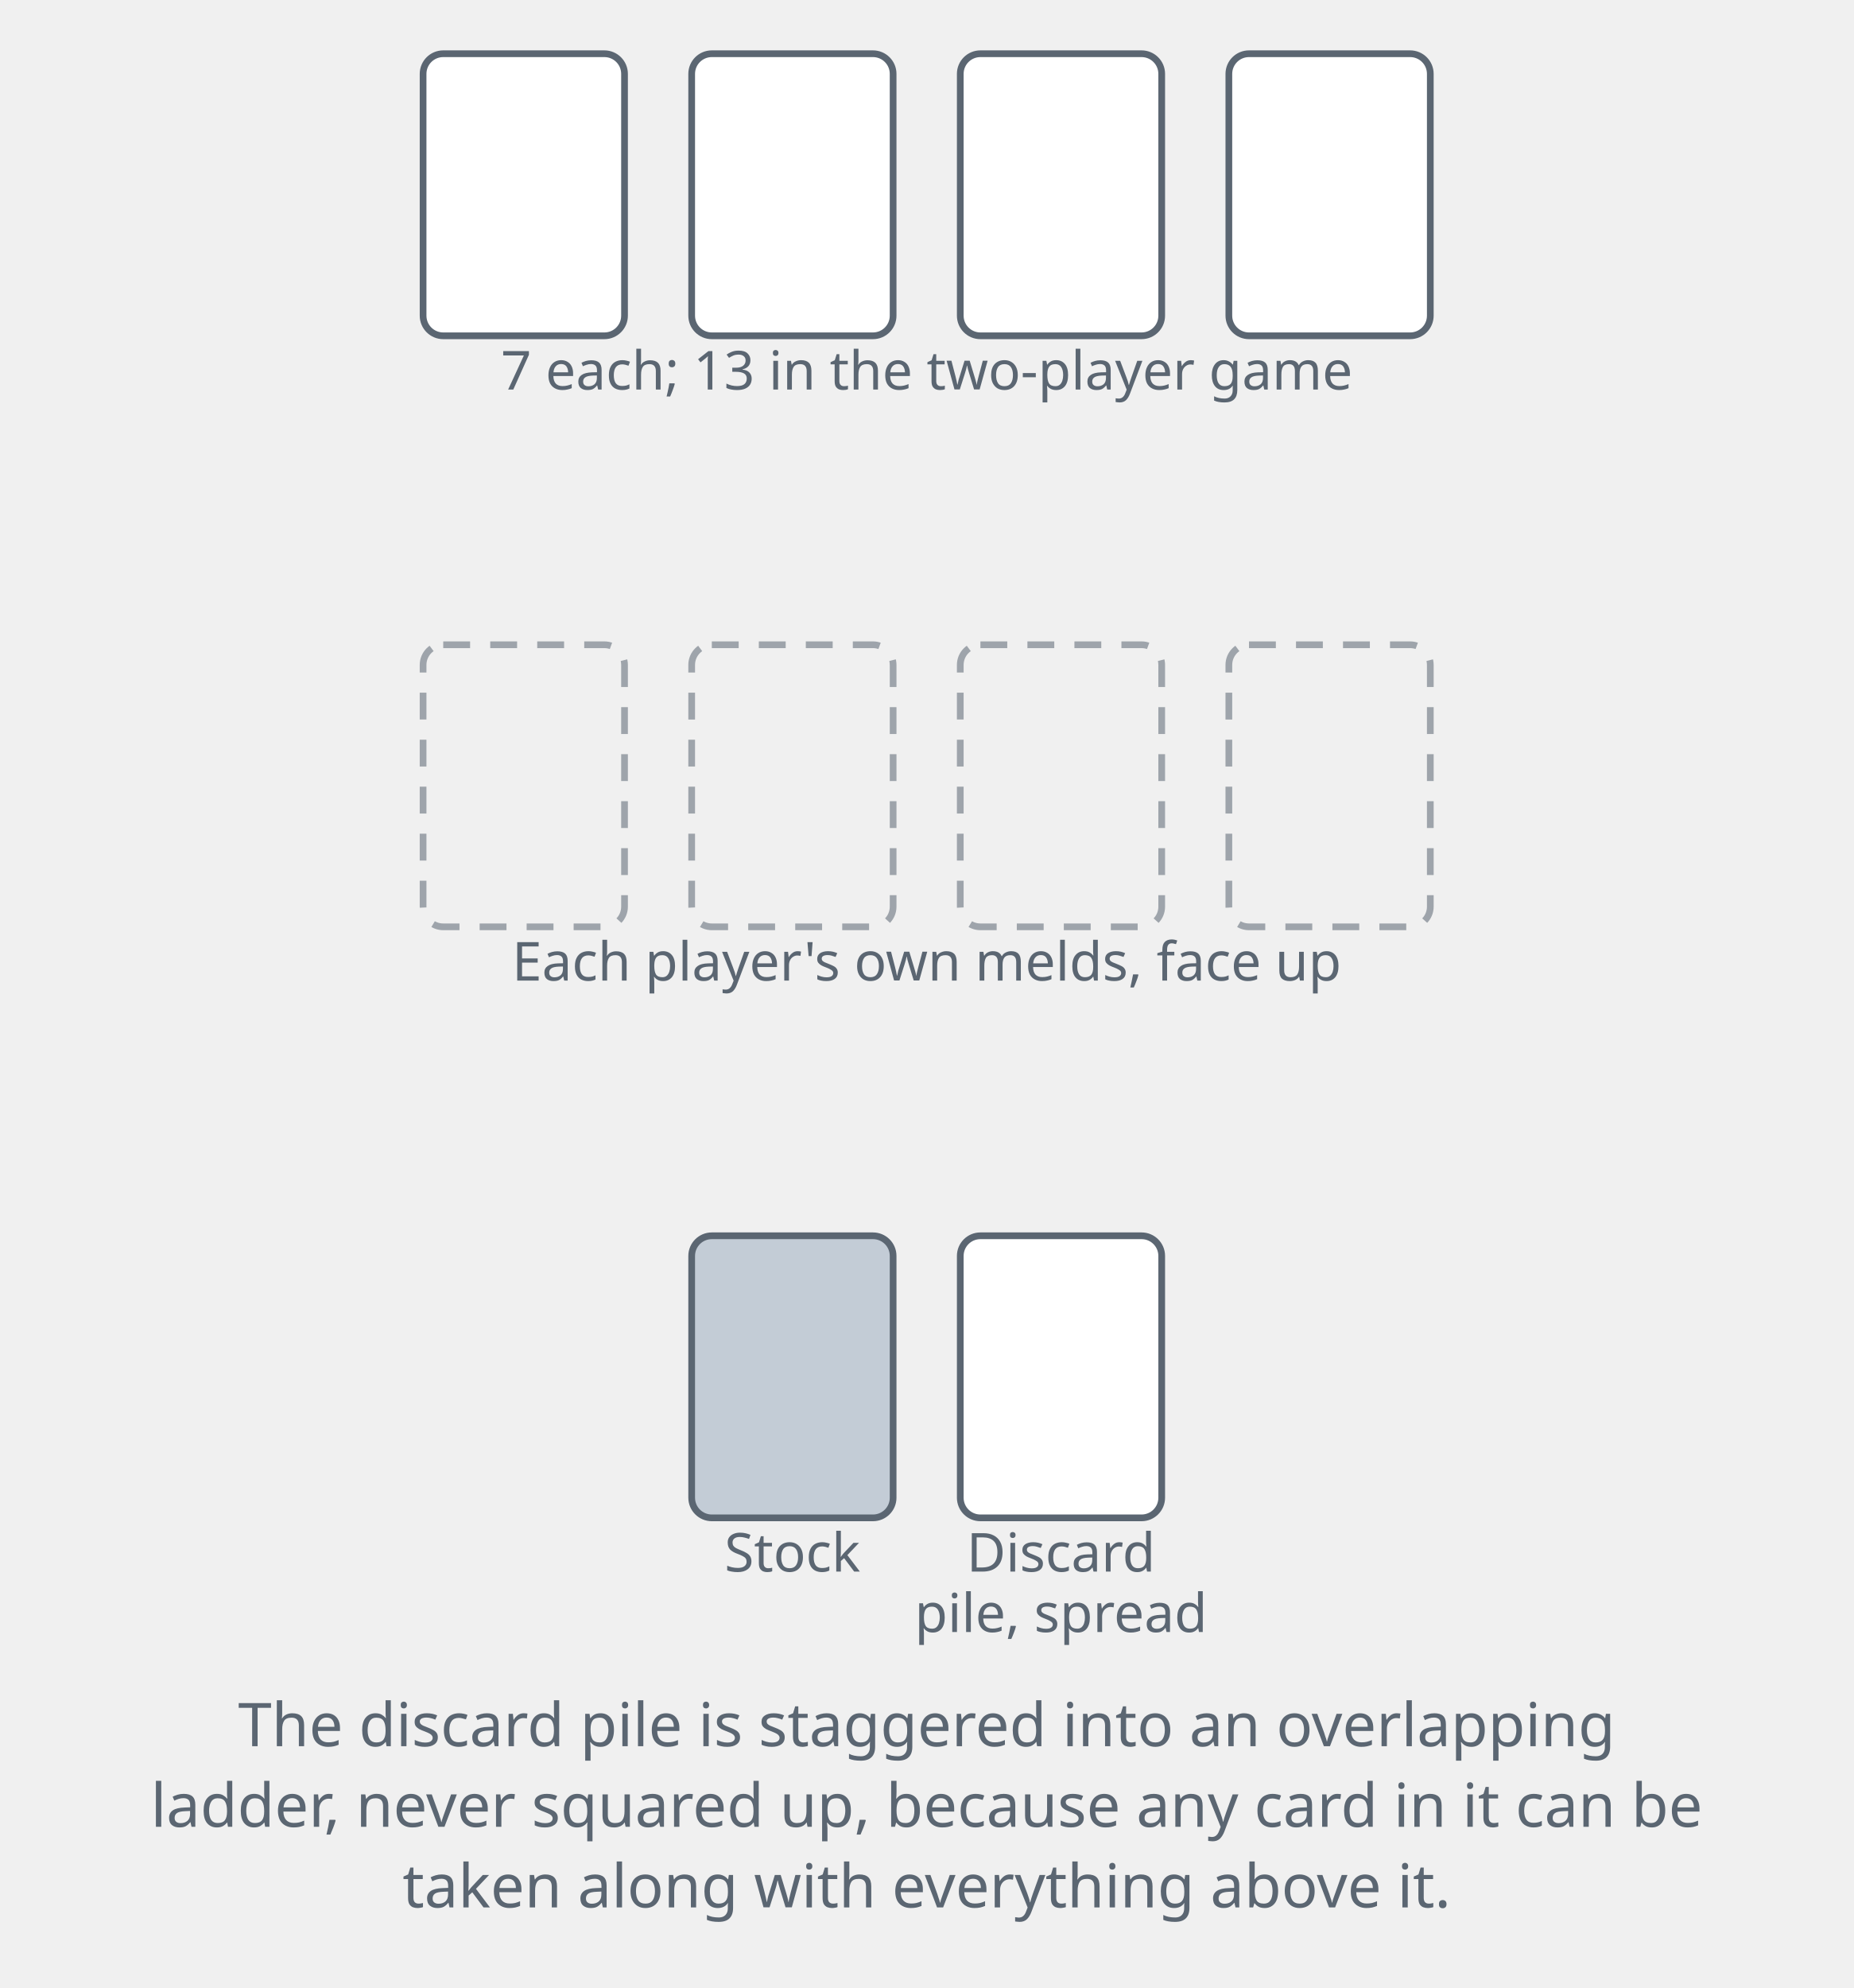
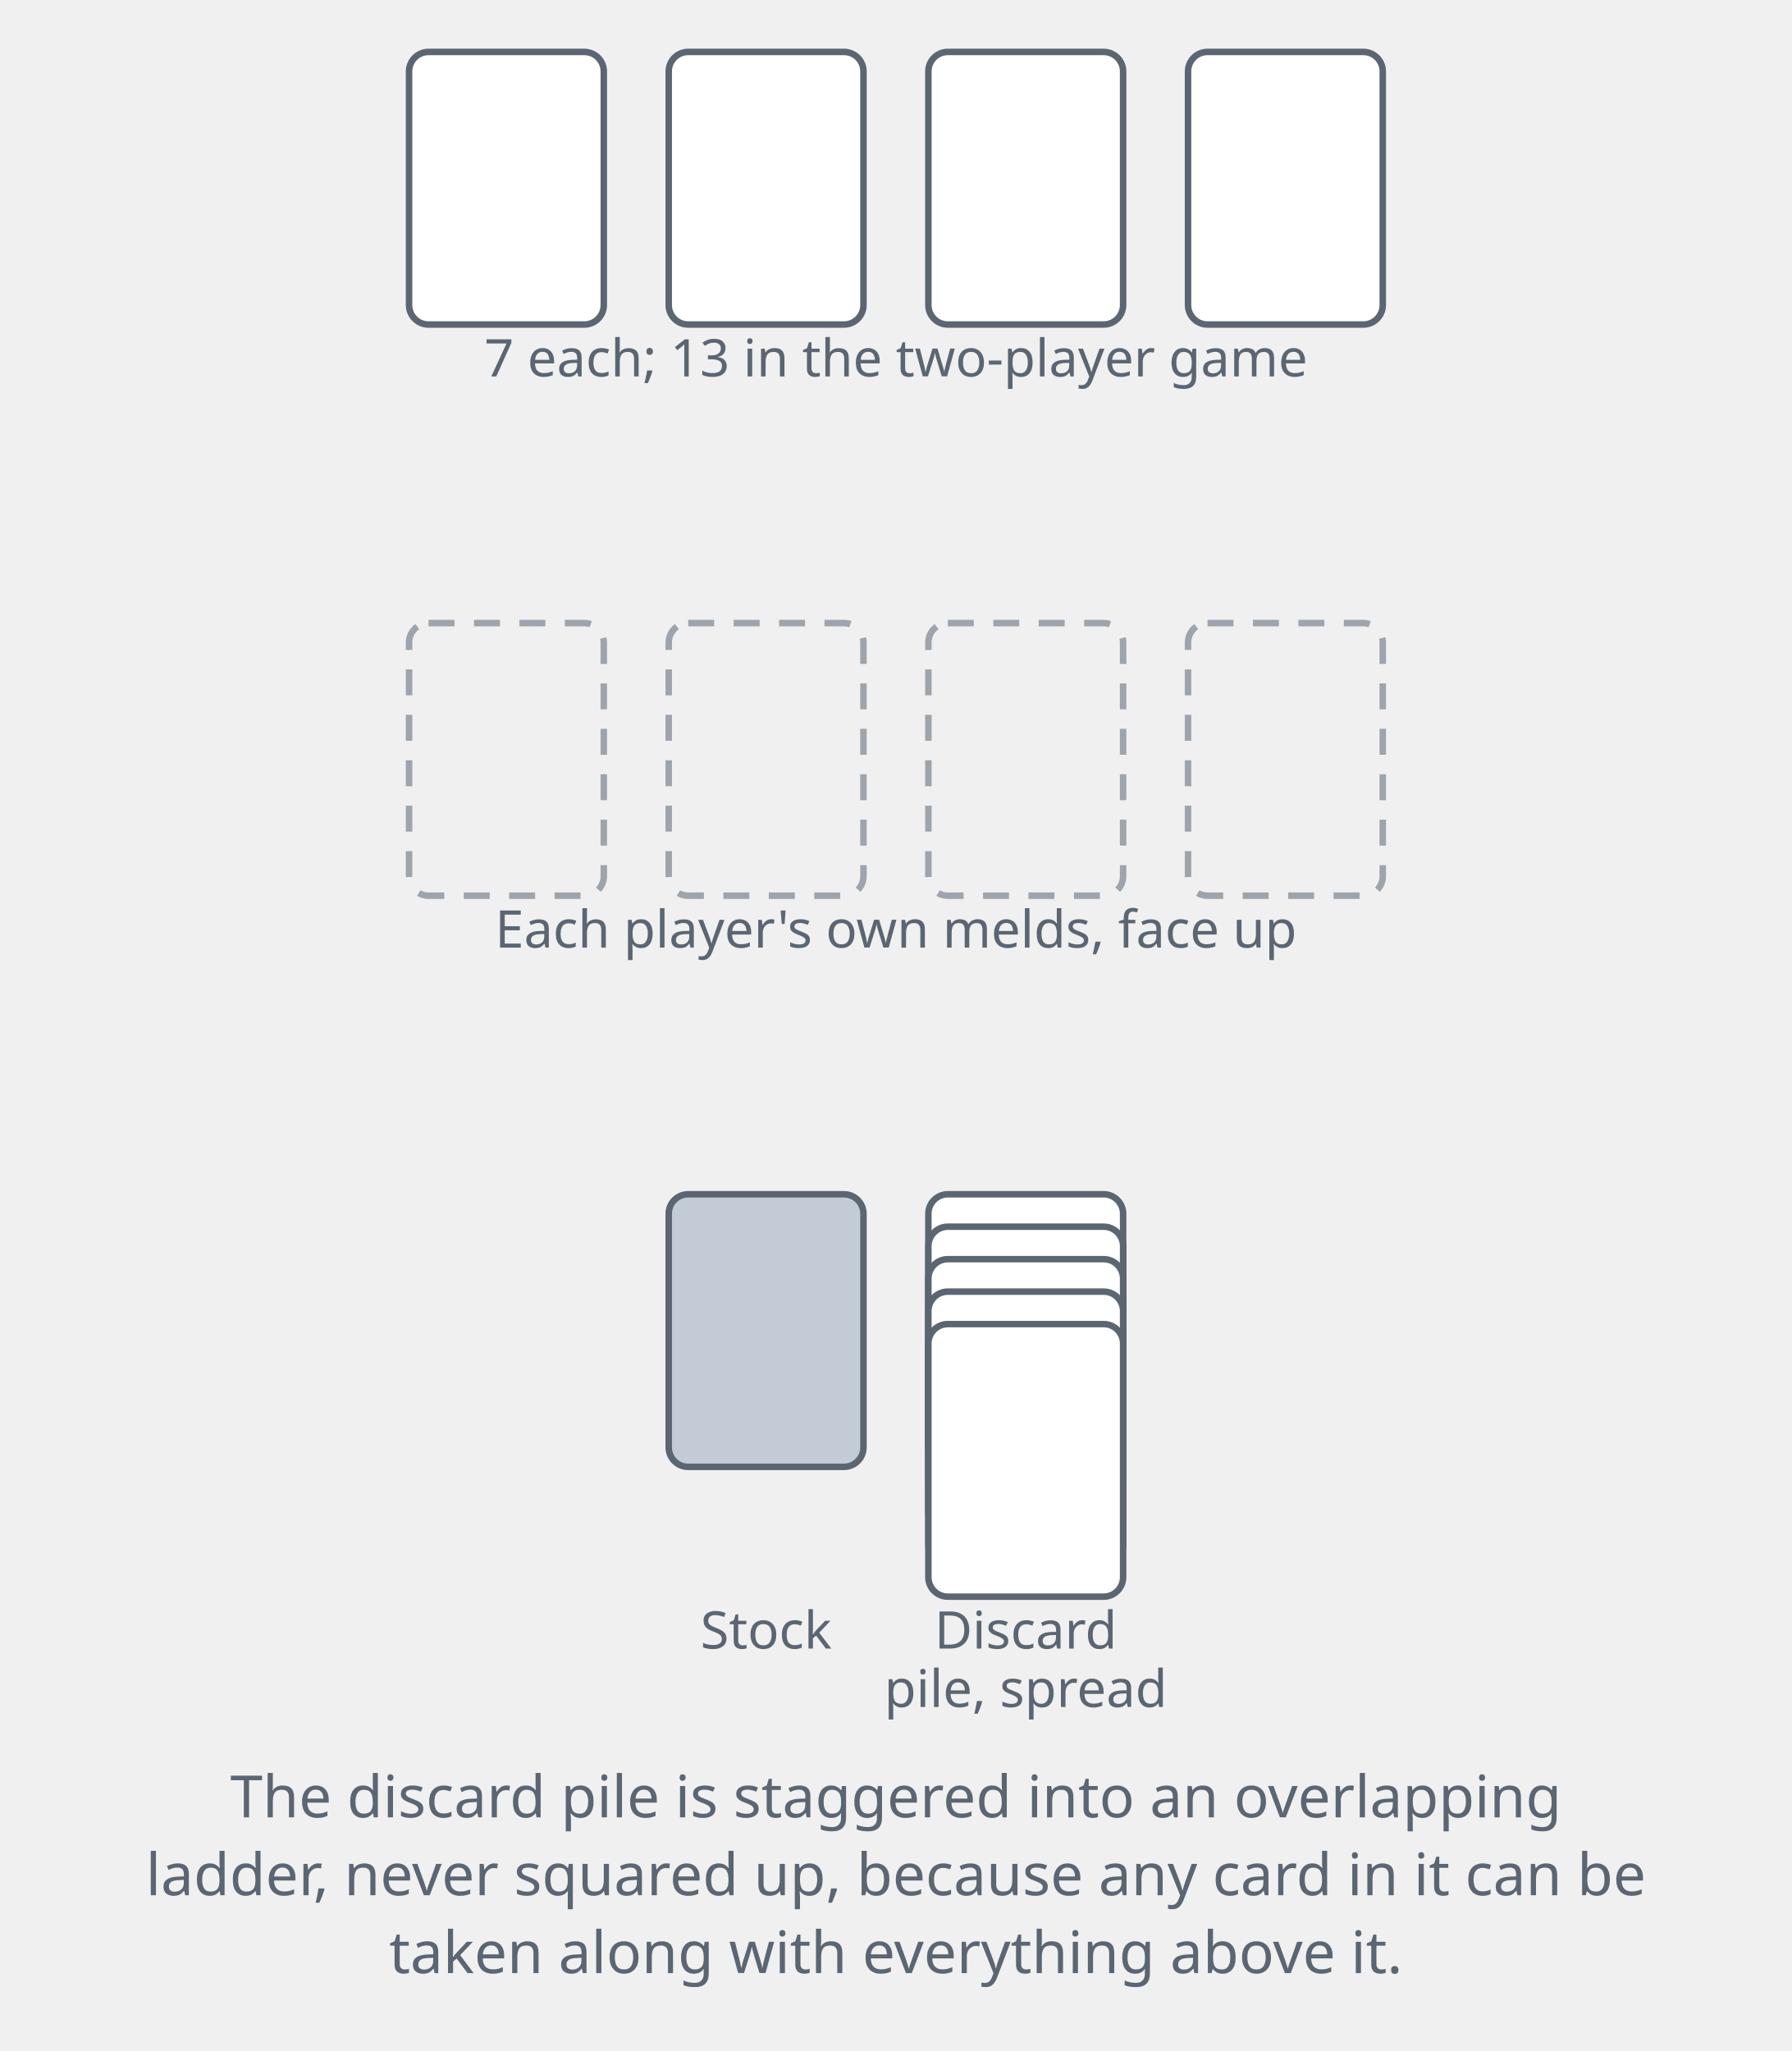
- <svg xmlns="http://www.w3.org/2000/svg" viewBox="0 0 276 296" width="442" height="474" role="img" aria-label="500 Rummy setup diagram">
+ <svg xmlns="http://www.w3.org/2000/svg" viewBox="0 0 276 316" width="442" height="506" role="img" aria-label="500 Rummy setup diagram">
  <rect x="63.0" y="8.0" width="30" height="42" rx="3" fill="#ffffff" stroke="#5b6672" stroke-width="1" />
  <rect x="103.0" y="8.0" width="30" height="42" rx="3" fill="#ffffff" stroke="#5b6672" stroke-width="1" />
  <rect x="143.0" y="8.0" width="30" height="42" rx="3" fill="#ffffff" stroke="#5b6672" stroke-width="1" />
  <rect x="183.0" y="8.0" width="30" height="42" rx="3" fill="#ffffff" stroke="#5b6672" stroke-width="1" />
  <rect x="63.0" y="96.0" width="30" height="42" rx="3" fill="none" stroke="#5b6672" stroke-width="1" stroke-dasharray="4 3" opacity="0.55" />
  <rect x="103.0" y="96.0" width="30" height="42" rx="3" fill="none" stroke="#5b6672" stroke-width="1" stroke-dasharray="4 3" opacity="0.55" />
  <rect x="143.0" y="96.0" width="30" height="42" rx="3" fill="none" stroke="#5b6672" stroke-width="1" stroke-dasharray="4 3" opacity="0.55" />
  <rect x="183.0" y="96.0" width="30" height="42" rx="3" fill="none" stroke="#5b6672" stroke-width="1" stroke-dasharray="4 3" opacity="0.55" />
  <rect x="103.0" y="184.0" width="30" height="42" rx="3" fill="#c3ccd6" stroke="#5b6672" stroke-width="1" />
  <rect x="143.0" y="184.0" width="30" height="42" rx="3" fill="#ffffff" stroke="#5b6672" stroke-width="1" />
+   <rect x="143.0" y="189.0" width="30" height="42" rx="3" fill="#ffffff" stroke="#5b6672" stroke-width="1" />
+   <rect x="143.0" y="194.0" width="30" height="42" rx="3" fill="#ffffff" stroke="#5b6672" stroke-width="1" />
+   <rect x="143.0" y="199.0" width="30" height="42" rx="3" fill="#ffffff" stroke="#5b6672" stroke-width="1" />
+   <rect x="143.0" y="204.0" width="30" height="42" rx="3" fill="#ffffff" stroke="#5b6672" stroke-width="1" />
  <text x="138.0" y="58.0" text-anchor="middle" font-family="system-ui, sans-serif" font-size="8" fill="#5b6672">7 each; 13 in the two-player game</text>
  <text x="138.0" y="146.0" text-anchor="middle" font-family="system-ui, sans-serif" font-size="8" fill="#5b6672">Each player's own melds, face up</text>
-   <text x="118.0" y="234.0" text-anchor="middle" font-family="system-ui, sans-serif" font-size="8" fill="#5b6672">Stock</text>
-   <text x="158.0" y="234.0" text-anchor="middle" font-family="system-ui, sans-serif" font-size="8" fill="#5b6672">Discard</text>
-   <text x="158.0" y="243.0" text-anchor="middle" font-family="system-ui, sans-serif" font-size="8" fill="#5b6672">pile, spread</text>
-   <text x="138.0" y="260.0" text-anchor="middle" font-family="system-ui, sans-serif" font-size="9" fill="#5b6672">The discard pile is staggered into an overlapping</text>
-   <text x="138.0" y="272.0" text-anchor="middle" font-family="system-ui, sans-serif" font-size="9" fill="#5b6672">ladder, never squared up, because any card in it can be</text>
-   <text x="138.0" y="284.0" text-anchor="middle" font-family="system-ui, sans-serif" font-size="9" fill="#5b6672">taken along with everything above it.</text>
+   <text x="118.0" y="254.0" text-anchor="middle" font-family="system-ui, sans-serif" font-size="8" fill="#5b6672">Stock</text>
+   <text x="158.0" y="254.0" text-anchor="middle" font-family="system-ui, sans-serif" font-size="8" fill="#5b6672">Discard</text>
+   <text x="158.0" y="263.0" text-anchor="middle" font-family="system-ui, sans-serif" font-size="8" fill="#5b6672">pile, spread</text>
+   <text x="138.0" y="280.0" text-anchor="middle" font-family="system-ui, sans-serif" font-size="9" fill="#5b6672">The discard pile is staggered into an overlapping</text>
+   <text x="138.0" y="292.0" text-anchor="middle" font-family="system-ui, sans-serif" font-size="9" fill="#5b6672">ladder, never squared up, because any card in it can be</text>
+   <text x="138.0" y="304.0" text-anchor="middle" font-family="system-ui, sans-serif" font-size="9" fill="#5b6672">taken along with everything above it.</text>
</svg>
